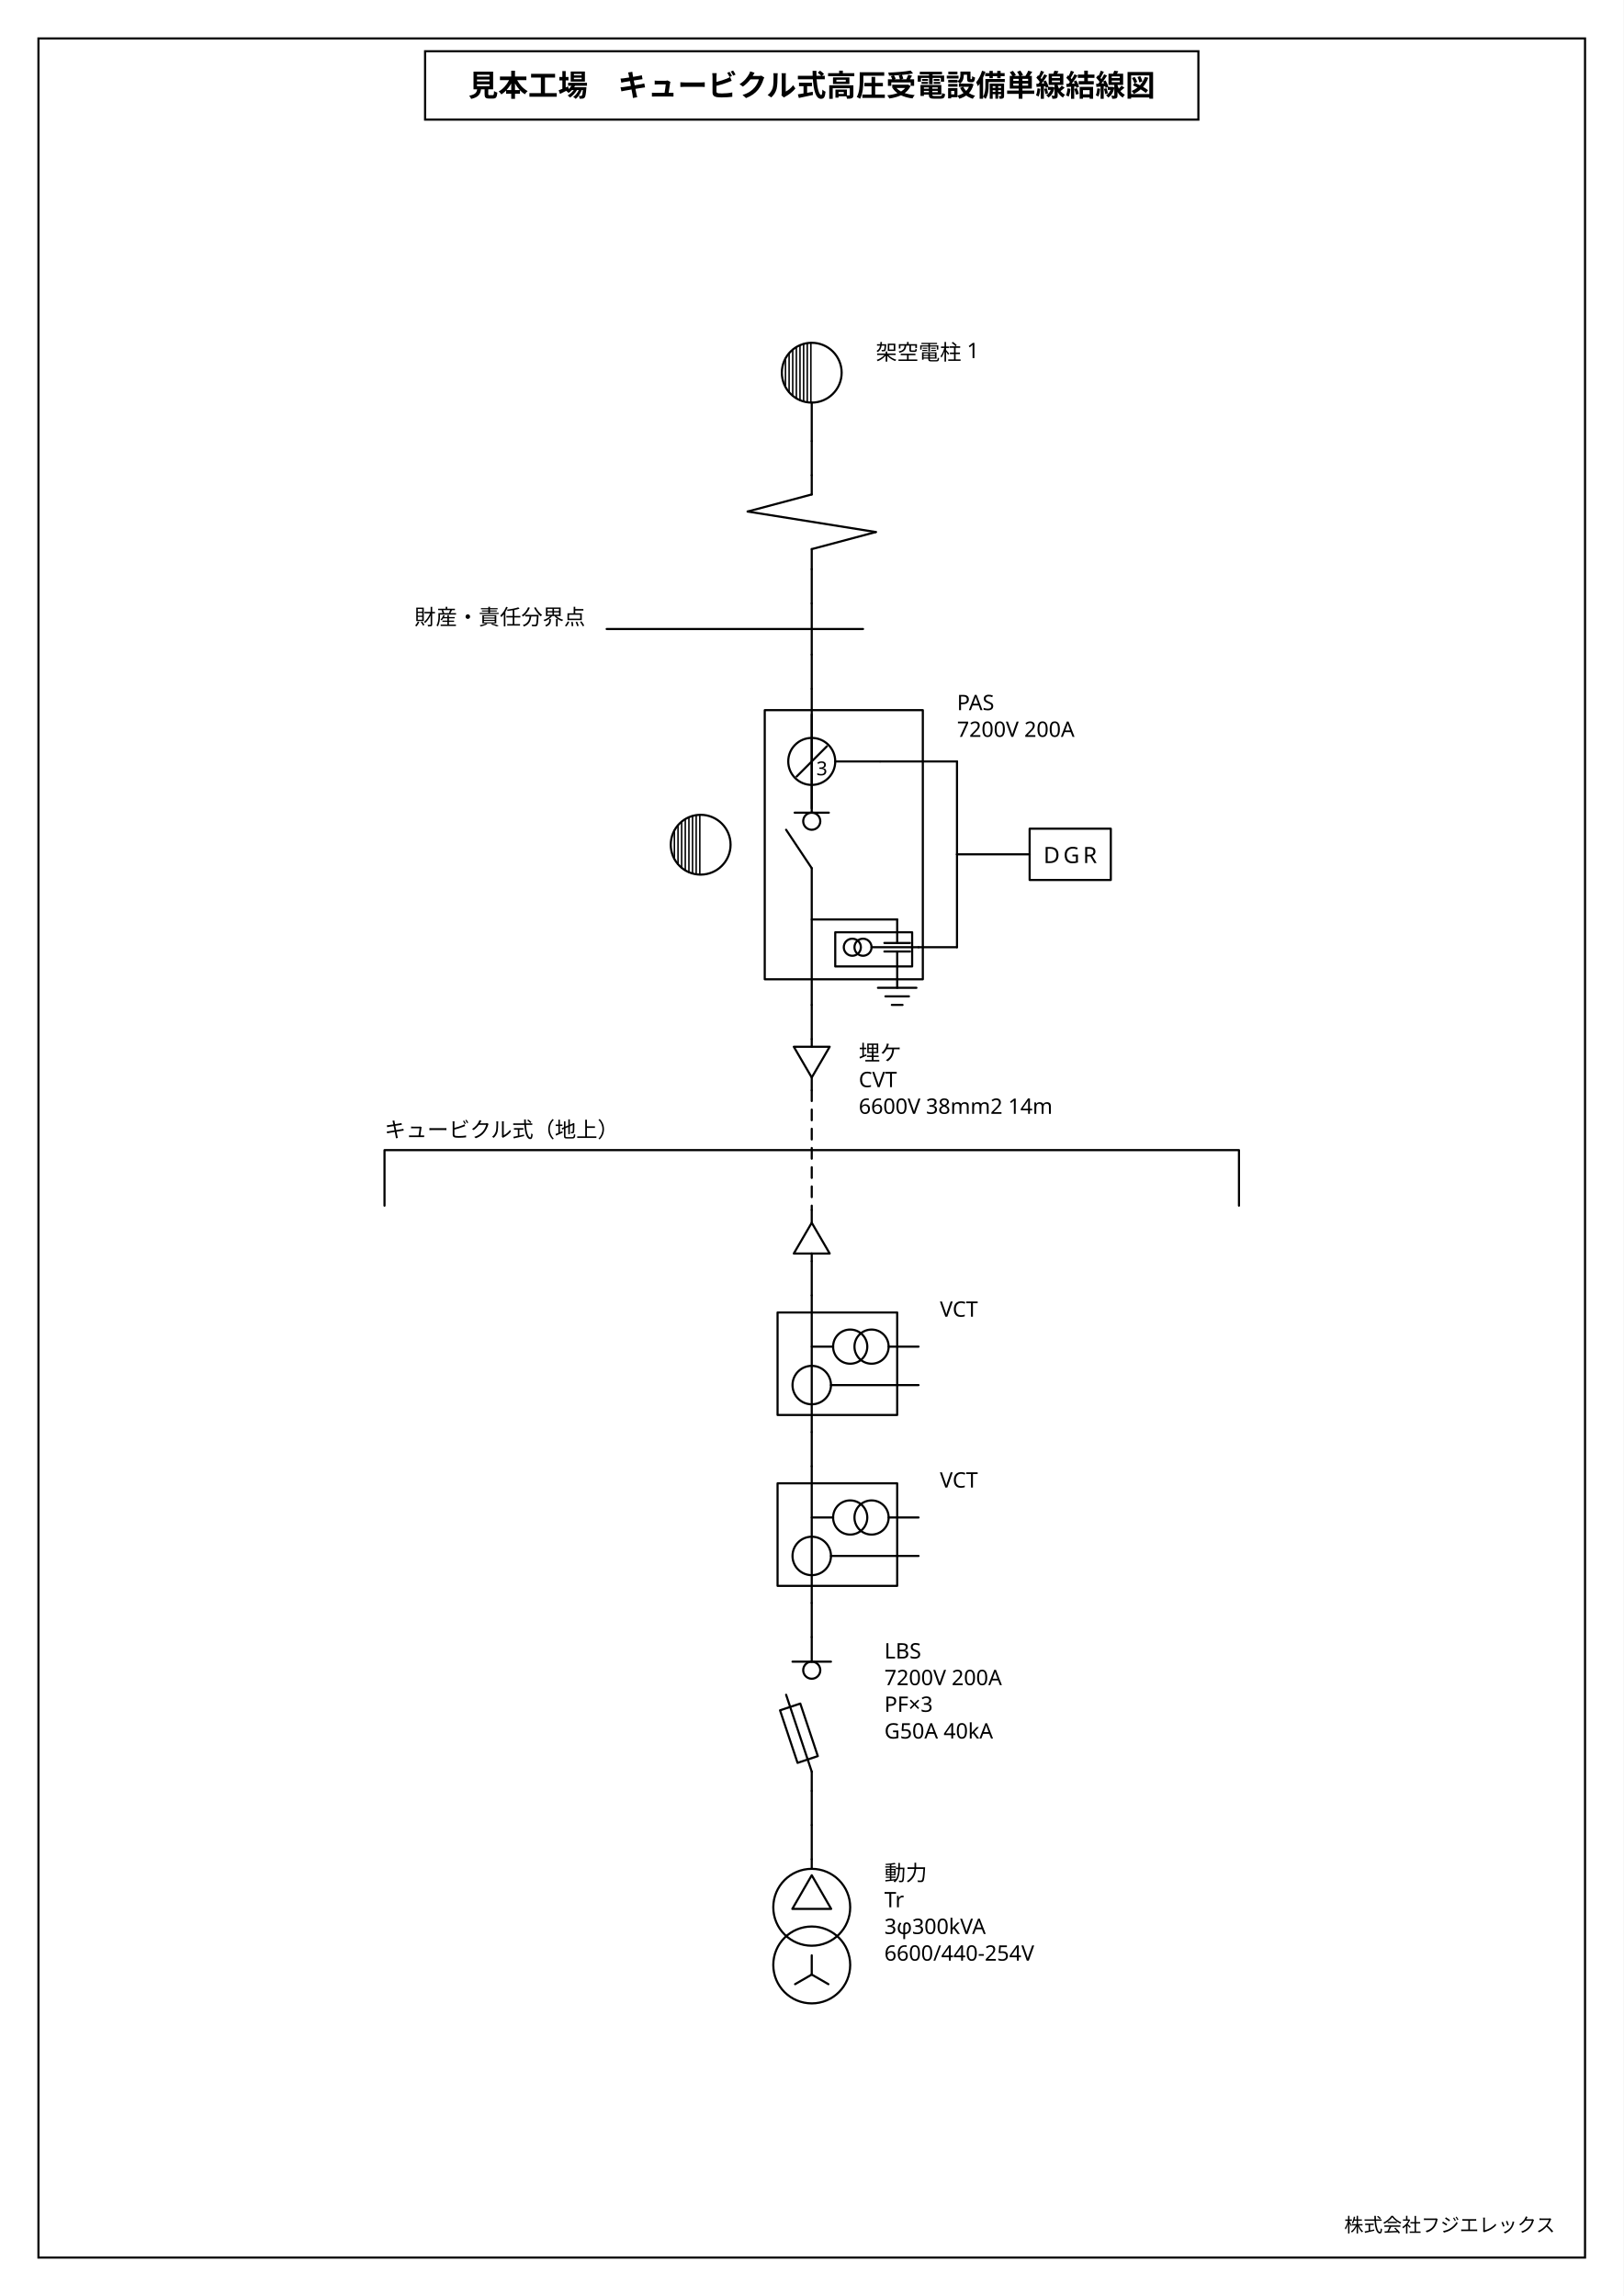
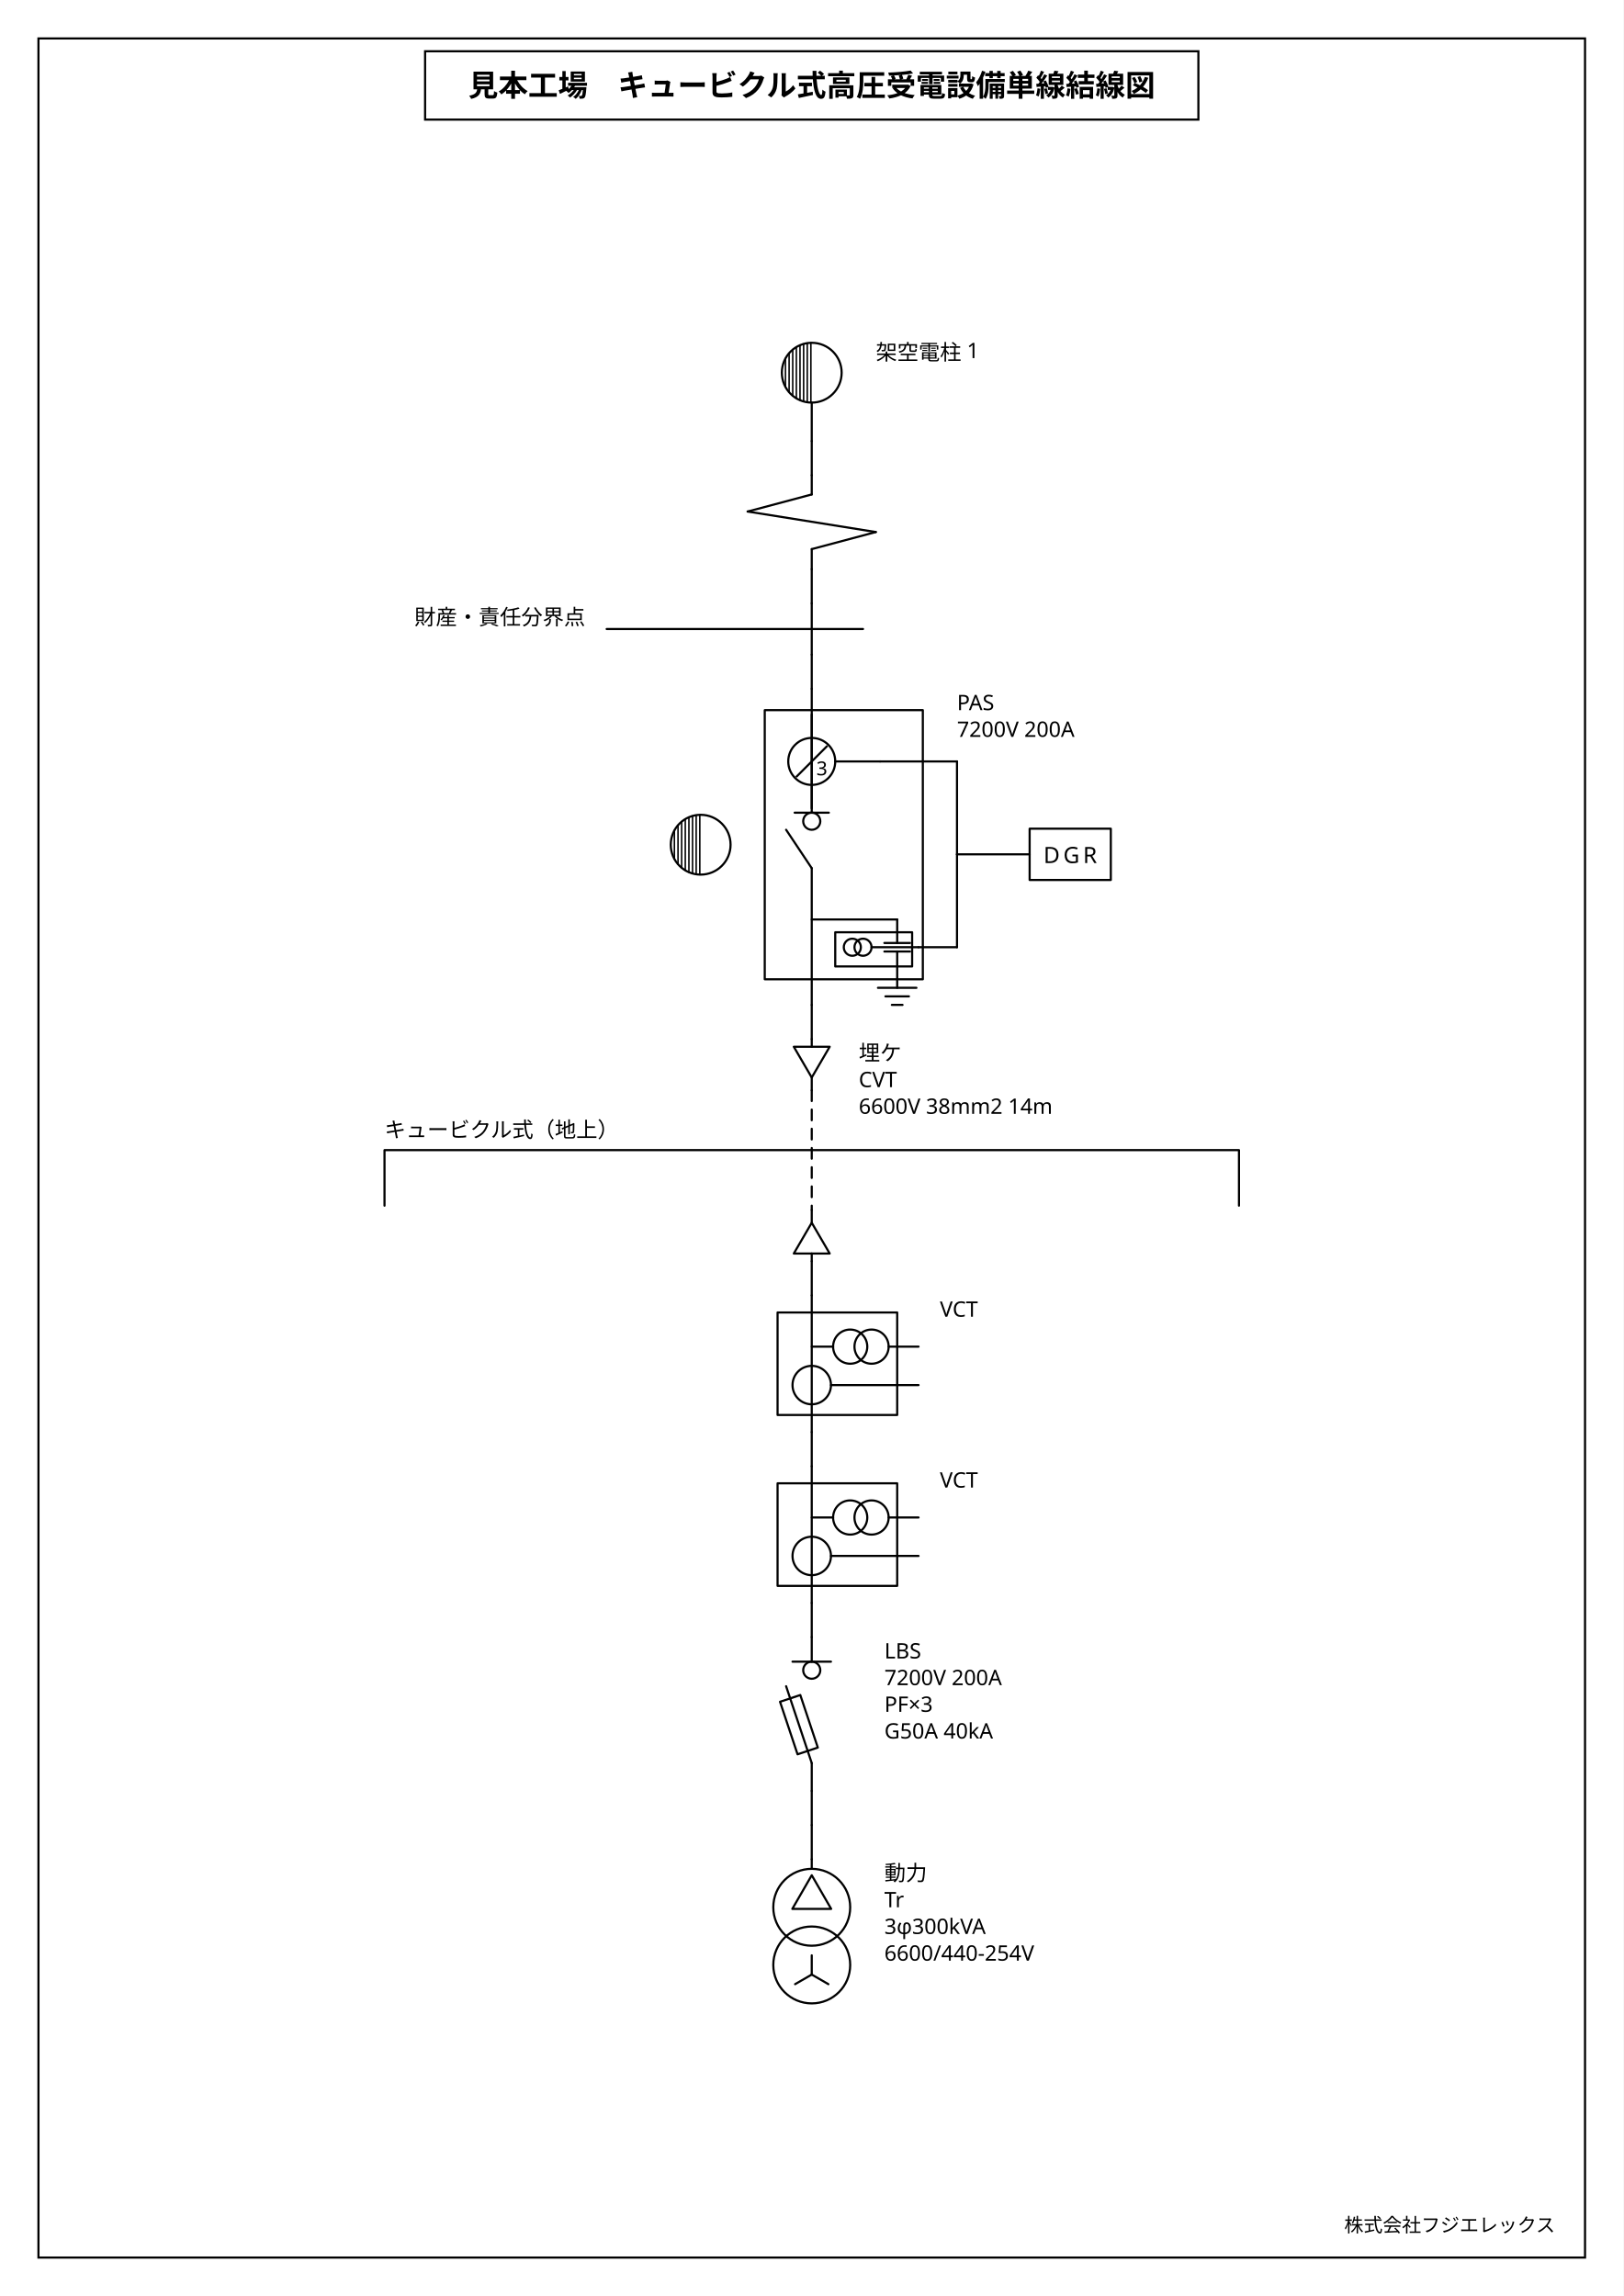
<svg xmlns="http://www.w3.org/2000/svg" viewBox="0 0 760 1075" width="760" height="1075">
  <rect x="0" y="0" width="760" height="1075" fill="#fff" />
  <g stroke="#000" fill="none">
    <rect x="18" y="18" width="724" height="1039" stroke-width="1" />
    <rect x="199" y="24" width="362" height="32" stroke-width="1" />
  </g>
  <text x="380" y="45" font-size="14" font-weight="700" text-anchor="middle" font-family="IPAGothic, 'IPAゴシック', 'Noto Sans JP', 'Hiragino Kaku Gothic ProN', 'Yu Gothic', sans-serif" fill="#000">見本工場　キュービクル式高圧受電設備単線結線図</text>
  <text x="728" y="1045" font-size="9" text-anchor="end" font-family="IPAGothic, 'IPAゴシック', 'Noto Sans JP', 'Hiragino Kaku Gothic ProN', 'Yu Gothic', sans-serif" fill="#000">株式会社フジエレックス</text>
  <g transform="translate(380 158.5) scale(1)">
    <g stroke="#000" fill="none" stroke-linecap="round" stroke-linejoin="round" color="#000">
      <path d="M -200 380 L 200 380 M -200 380 L -200 406 M 200 380 L 200 406" fill="none" stroke-width="1" />
      <text x="-200" y="374" font-size="10" font-family="IPAGothic, 'IPAゴシック', 'Noto Sans JP', 'Hiragino Kaku Gothic ProN', 'Yu Gothic', sans-serif" fill="currentColor" stroke="none">キュービクル式（地上）</text>
      <line x1="0" y1="48" x2="0" y2="64" stroke-width="1" />
      <line x1="0" y1="108" x2="0" y2="124" stroke-width="1" />
      <line x1="0" y1="148" x2="0" y2="164" stroke-width="1" />
      <line x1="0" y1="272" x2="40" y2="272" stroke-width="1" />
      <line x1="32" y1="198" x2="68" y2="198" stroke-width="1" />
      <line x1="68" y1="198" x2="68" y2="241.5" stroke-width="1" />
      <line x1="50" y1="285" x2="68" y2="285" stroke-width="1" />
      <line x1="68" y1="285" x2="68" y2="241.5" stroke-width="1" />
      <line x1="68" y1="241.5" x2="102" y2="241.5" stroke-width="1" />
      <line x1="0" y1="312" x2="0" y2="328" stroke-width="1" />
      <line x1="0" y1="352" x2="0" y2="408" stroke-width="1" stroke-dasharray="5 4" />
      <line x1="0" y1="432" x2="0" y2="448" stroke-width="1" />
      <line x1="0" y1="512" x2="0" y2="528" stroke-width="1" />
      <line x1="0" y1="592" x2="0" y2="608" stroke-width="1" />
      <line x1="0" y1="680" x2="0" y2="696" stroke-width="1" />
      <line x1="0" y1="696" x2="0" y2="712" stroke-width="1" />
      <g transform="translate(-16 0)">
        <circle cx="16" cy="16" r="14" fill="none" stroke-width="1" />
        <line x1="3.7" y1="9.313" x2="3.7" y2="22.687" stroke-width="0.7" />
        <line x1="5.4" y1="6.855" x2="5.4" y2="25.145" stroke-width="0.7" />
        <line x1="7.1" y1="5.193" x2="7.1" y2="26.807" stroke-width="0.7" />
        <line x1="8.8" y1="3.993" x2="8.8" y2="28.007" stroke-width="0.7" />
        <line x1="10.5" y1="3.126" x2="10.5" y2="28.874" stroke-width="0.7" />
        <line x1="12.2" y1="2.526" x2="12.2" y2="29.474" stroke-width="0.7" />
        <line x1="13.9" y1="2.158" x2="13.9" y2="29.842" stroke-width="0.7" />
        <line x1="15.6" y1="2.006" x2="15.6" y2="29.994" stroke-width="0.7" />
        <line x1="16" y1="30" x2="16" y2="48" stroke-width="1" />
      </g>
      <text x="30" y="10" font-size="10" text-anchor="start" font-family="IPAGothic, 'IPAゴシック', 'Noto Sans JP', 'Hiragino Kaku Gothic ProN', 'Yu Gothic', sans-serif" fill="currentColor" stroke="none">
        <tspan x="30" dy="0">架空電柱 1</tspan>
      </text>
      <g transform="translate(-30 64)">
        <line x1="30" y1="0" x2="30" y2="9" stroke-width="1" />
        <line x1="30" y1="9" x2="0" y2="17" stroke-width="1" />
        <line x1="0" y1="17" x2="60" y2="26.6" stroke-width="1" />
        <line x1="60" y1="26.6" x2="30" y2="34.6" stroke-width="1" />
        <line x1="30" y1="34.6" x2="30" y2="44" stroke-width="1" />
      </g>
      <g transform="translate(-96 124)">
        <line x1="96" y1="0" x2="96" y2="24" stroke-width="1" />
        <line x1="0" y1="12" x2="120" y2="12" stroke-width="1" />
      </g>
      <text x="-106" y="134" font-size="10" text-anchor="end" font-family="IPAGothic, 'IPAゴシック', 'Noto Sans JP', 'Hiragino Kaku Gothic ProN', 'Yu Gothic', sans-serif" fill="currentColor" stroke="none">
        <tspan x="-106" dy="0">財産・責任分界点</tspan>
      </text>
      <g transform="translate(-28 164)">
        <line x1="28" y1="0" x2="28" y2="10" stroke-width="1" />
        <rect x="6" y="10" width="74" height="126" fill="none" stroke-width="1" />
        <line x1="28" y1="10" x2="28" y2="58" stroke-width="1" />
        <line x1="20" y1="58" x2="36" y2="58" stroke-width="1" />
        <circle cx="28" cy="62" r="4" fill="none" stroke-width="1" />
        <line x1="28" y1="84" x2="16" y2="66" stroke-width="1" />
        <line x1="28" y1="84" x2="28" y2="148" stroke-width="1" />
      </g>
      <text x="68" y="174" font-size="10" text-anchor="start" font-family="IPAGothic, 'IPAゴシック', 'Noto Sans JP', 'Hiragino Kaku Gothic ProN', 'Yu Gothic', sans-serif" fill="currentColor" stroke="none">
        <tspan x="68" dy="0">PAS</tspan>
        <tspan x="68" dy="12.5">7200V 200A</tspan>
      </text>
      <g transform="translate(-68 221)">
        <circle cx="16" cy="16" r="14" fill="none" stroke-width="1" />
        <line x1="3.7" y1="9.313" x2="3.7" y2="22.687" stroke-width="0.7" />
        <line x1="5.4" y1="6.855" x2="5.4" y2="25.145" stroke-width="0.7" />
        <line x1="7.1" y1="5.193" x2="7.1" y2="26.807" stroke-width="0.7" />
        <line x1="8.8" y1="3.993" x2="8.8" y2="28.007" stroke-width="0.7" />
        <line x1="10.5" y1="3.126" x2="10.5" y2="28.874" stroke-width="0.7" />
        <line x1="12.2" y1="2.526" x2="12.2" y2="29.474" stroke-width="0.7" />
        <line x1="13.9" y1="2.158" x2="13.9" y2="29.842" stroke-width="0.7" />
        <line x1="15.6" y1="2.006" x2="15.6" y2="29.994" stroke-width="0.7" />
      </g>
      <g transform="translate(-20 176)">
        <line x1="20" y1="0" x2="20" y2="44" stroke-width="1" />
        <circle cx="20" cy="22" r="11" fill="none" stroke-width="1" />
        <line x1="12.929" y1="29.071" x2="27.071" y2="14.929" stroke-width="1" />
        <text x="24.75" y="25" font-size="9" text-anchor="middle" dominant-baseline="central" font-family="IPAGothic, 'IPAゴシック', 'Noto Sans JP', 'Hiragino Kaku Gothic ProN', 'Yu Gothic', sans-serif" fill="currentColor" stroke="none">3</text>
        <line x1="31" y1="22" x2="52" y2="22" stroke-width="1" />
      </g>
      <g transform="translate(10 272)">
        <line x1="30" y1="0" x2="30" y2="11" stroke-width="1" />
        <rect x="1" y="6" width="36" height="16" fill="none" stroke-width="1" />
        <line x1="24" y1="11" x2="36" y2="11" stroke-width="1" />
        <line x1="24" y1="15" x2="36" y2="15" stroke-width="1" />
        <line x1="30" y1="15" x2="30" y2="32" stroke-width="1" />
        <line x1="21" y1="32" x2="39" y2="32" stroke-width="1" />
        <line x1="24.5" y1="36" x2="35.5" y2="36" stroke-width="1" />
        <line x1="27.5" y1="40" x2="32.5" y2="40" stroke-width="1" />
        <line x1="18" y1="13" x2="40" y2="13" stroke-width="1" />
        <circle cx="9" cy="13" r="4" fill="none" stroke-width="1" />
        <circle cx="14" cy="13" r="4" fill="none" stroke-width="1" />
      </g>
      <g transform="translate(102 229.5)">
        <rect x="0" y="0" width="38" height="24" fill="none" stroke-width="1" />
        <text x="19" y="12" font-size="10.5" text-anchor="middle" dominant-baseline="central" font-family="IPAGothic, 'IPAゴシック', 'Noto Sans JP', 'Hiragino Kaku Gothic ProN', 'Yu Gothic', sans-serif" letter-spacing="1.6" fill="currentColor" stroke="none">DGR</text>
      </g>
      <g transform="translate(-12 328)">
        <line x1="12" y1="0" x2="12" y2="3.6" stroke-width="1" />
        <polygon points="3.6,3.6 20.4,3.6 12,18" fill="none" stroke-width="1" />
        <line x1="12" y1="18" x2="12" y2="24" stroke-width="1" />
      </g>
      <text x="22" y="338" font-size="10" text-anchor="start" font-family="IPAGothic, 'IPAゴシック', 'Noto Sans JP', 'Hiragino Kaku Gothic ProN', 'Yu Gothic', sans-serif" fill="currentColor" stroke="none">
        <tspan x="22" dy="0">埋ケ</tspan>
        <tspan x="22" dy="12.5">CVT</tspan>
        <tspan x="22" dy="12.5">6600V 38mm2 14m</tspan>
      </text>
      <g transform="translate(-12 408) rotate(180 12 12)">
        <line x1="12" y1="0" x2="12" y2="3.6" stroke-width="1" />
        <polygon points="3.6,3.6 20.4,3.6 12,18" fill="none" stroke-width="1" />
        <line x1="12" y1="18" x2="12" y2="24" stroke-width="1" />
      </g>
      <g transform="translate(-22 448)">
        <line x1="22" y1="0" x2="22" y2="64" stroke-width="1" />
        <rect x="6" y="8" width="56" height="48" fill="none" stroke-width="1" />
        <line x1="22" y1="24" x2="32" y2="24" stroke-width="1" />
        <circle cx="40" cy="24" r="8" fill="none" stroke-width="1" />
        <circle cx="50" cy="24" r="8" fill="none" stroke-width="1" />
        <line x1="58" y1="24" x2="72" y2="24" stroke-width="1" />
        <circle cx="22" cy="42" r="9" fill="none" stroke-width="1" />
        <line x1="31" y1="42" x2="72" y2="42" stroke-width="1" />
      </g>
      <text x="60" y="458" font-size="10" text-anchor="start" font-family="IPAGothic, 'IPAゴシック', 'Noto Sans JP', 'Hiragino Kaku Gothic ProN', 'Yu Gothic', sans-serif" fill="currentColor" stroke="none">
        <tspan x="60" dy="0">VCT</tspan>
      </text>
      <g transform="translate(-22 528)">
        <line x1="22" y1="0" x2="22" y2="64" stroke-width="1" />
        <rect x="6" y="8" width="56" height="48" fill="none" stroke-width="1" />
        <line x1="22" y1="24" x2="32" y2="24" stroke-width="1" />
        <circle cx="40" cy="24" r="8" fill="none" stroke-width="1" />
        <circle cx="50" cy="24" r="8" fill="none" stroke-width="1" />
        <line x1="58" y1="24" x2="72" y2="24" stroke-width="1" />
        <circle cx="22" cy="42" r="9" fill="none" stroke-width="1" />
        <line x1="31" y1="42" x2="72" y2="42" stroke-width="1" />
      </g>
      <text x="60" y="538" font-size="10" text-anchor="start" font-family="IPAGothic, 'IPAゴシック', 'Noto Sans JP', 'Hiragino Kaku Gothic ProN', 'Yu Gothic', sans-serif" fill="currentColor" stroke="none">
        <tspan x="60" dy="0">VCT</tspan>
      </text>
      <g transform="translate(-24 608)">
        <line x1="24" y1="0" x2="24" y2="11.5" stroke-width="1" />
        <line x1="15" y1="11.5" x2="33" y2="11.5" stroke-width="1" />
        <circle cx="24" cy="15.5" r="4" fill="none" stroke-width="1" />
-         <line x1="24" y1="63" x2="12" y2="27" stroke-width="1" />
-         <polygon points="26.843,55.719 18.643,31.119 9.157,34.281 17.357,58.881" fill="none" stroke-width="1" />
-         <line x1="24" y1="63" x2="24" y2="72" stroke-width="1" />
+         <line x1="24" y1="59" x2="12" y2="23" stroke-width="1" />
+         <polygon points="26.843,51.719 18.643,27.119 9.157,30.281 17.357,54.881" fill="none" stroke-width="1" />
+         <line x1="24" y1="59" x2="24" y2="72" stroke-width="1" />
      </g>
      <text x="34" y="618" font-size="10" text-anchor="start" font-family="IPAGothic, 'IPAゴシック', 'Noto Sans JP', 'Hiragino Kaku Gothic ProN', 'Yu Gothic', sans-serif" fill="currentColor" stroke="none">
        <tspan x="34" dy="0">LBS</tspan>
        <tspan x="34" dy="12.5">7200V 200A</tspan>
        <tspan x="34" dy="12.5">PF×3</tspan>
        <tspan x="34" dy="12.5">G50A 40kA</tspan>
      </text>
      <g transform="translate(-24 712)">
        <line x1="24" y1="0" x2="24" y2="4.5" stroke-width="1" />
        <circle cx="24" cy="22.5" r="18" fill="none" stroke-width="1" />
        <circle cx="24" cy="49.5" r="18" fill="none" stroke-width="1" />
        <polygon points="24,7.5 33.093,23.25 14.907,23.25" fill="none" stroke-width="1" />
        <line x1="24" y1="54" x2="24" y2="45" stroke-width="1" />
        <line x1="24" y1="54" x2="31.794" y2="58.5" stroke-width="1" />
        <line x1="24" y1="54" x2="16.206" y2="58.5" stroke-width="1" />
      </g>
      <text x="34" y="722" font-size="10" text-anchor="start" font-family="IPAGothic, 'IPAゴシック', 'Noto Sans JP', 'Hiragino Kaku Gothic ProN', 'Yu Gothic', sans-serif" fill="currentColor" stroke="none">
        <tspan x="34" dy="0">動力</tspan>
        <tspan x="34" dy="12.5">Tr</tspan>
        <tspan x="34" dy="12.5">3φ300kVA</tspan>
        <tspan x="34" dy="12.5">6600/440-254V</tspan>
      </text>
    </g>
  </g>
</svg>
